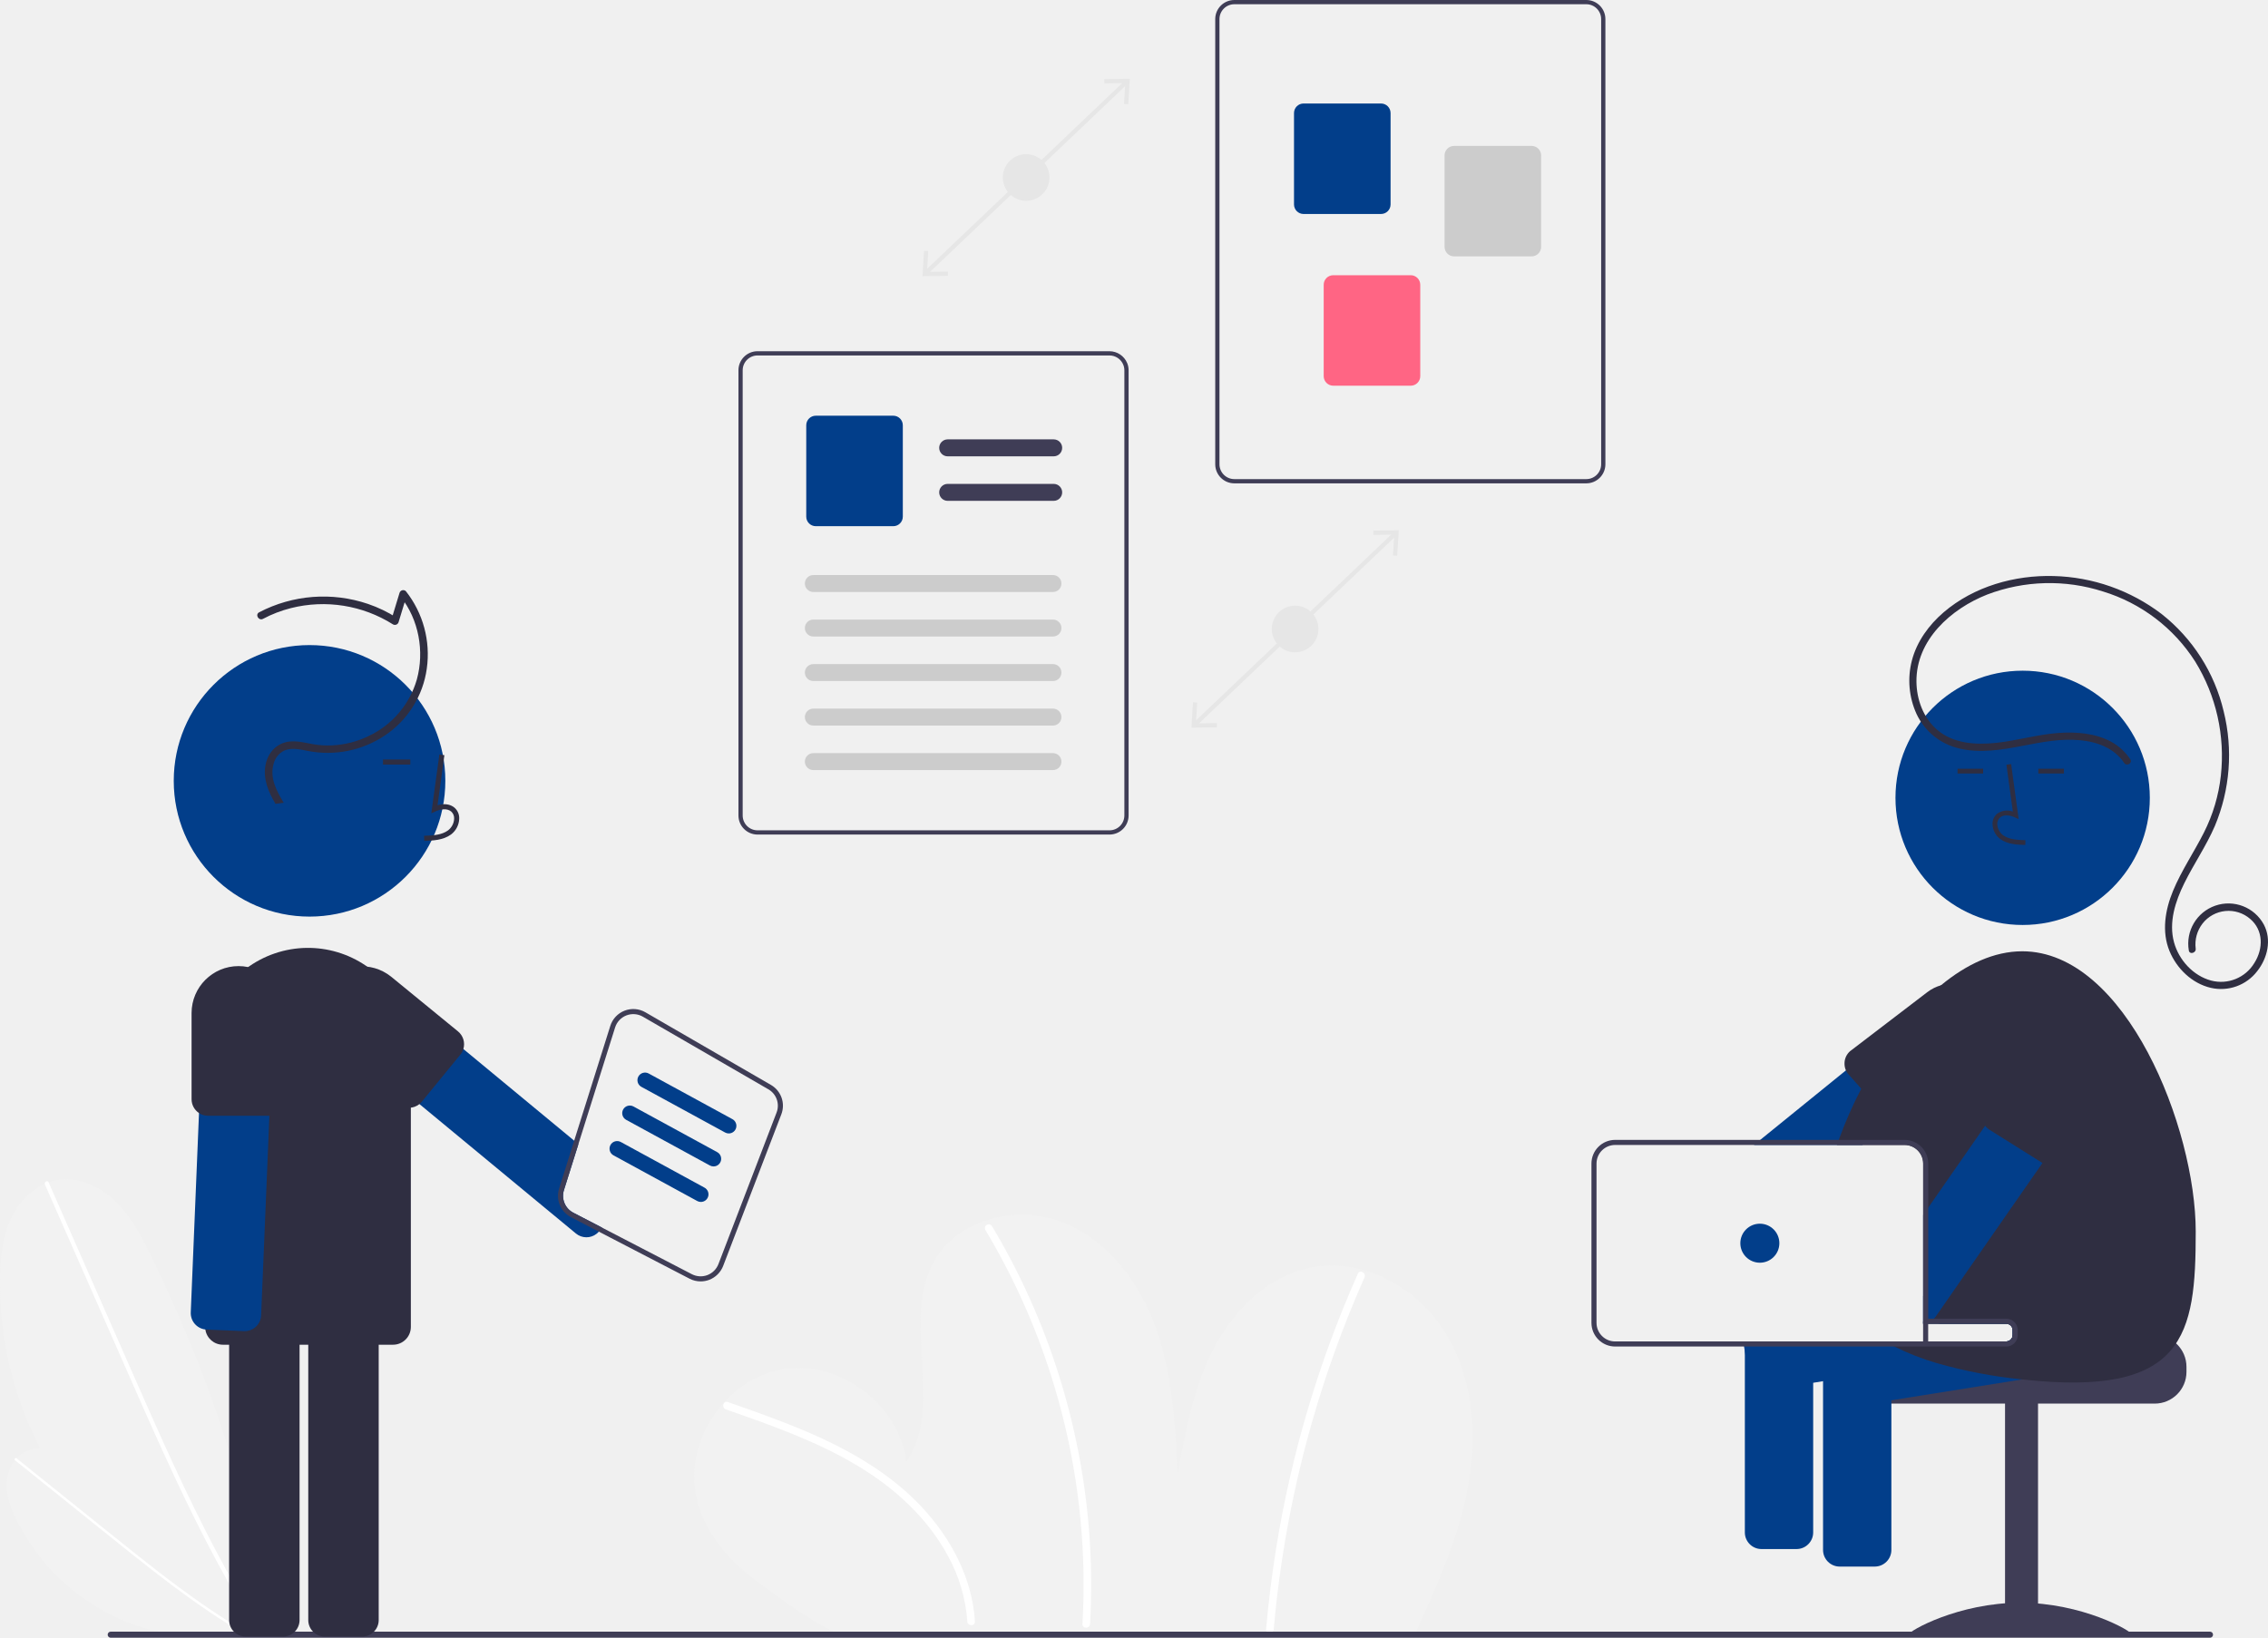
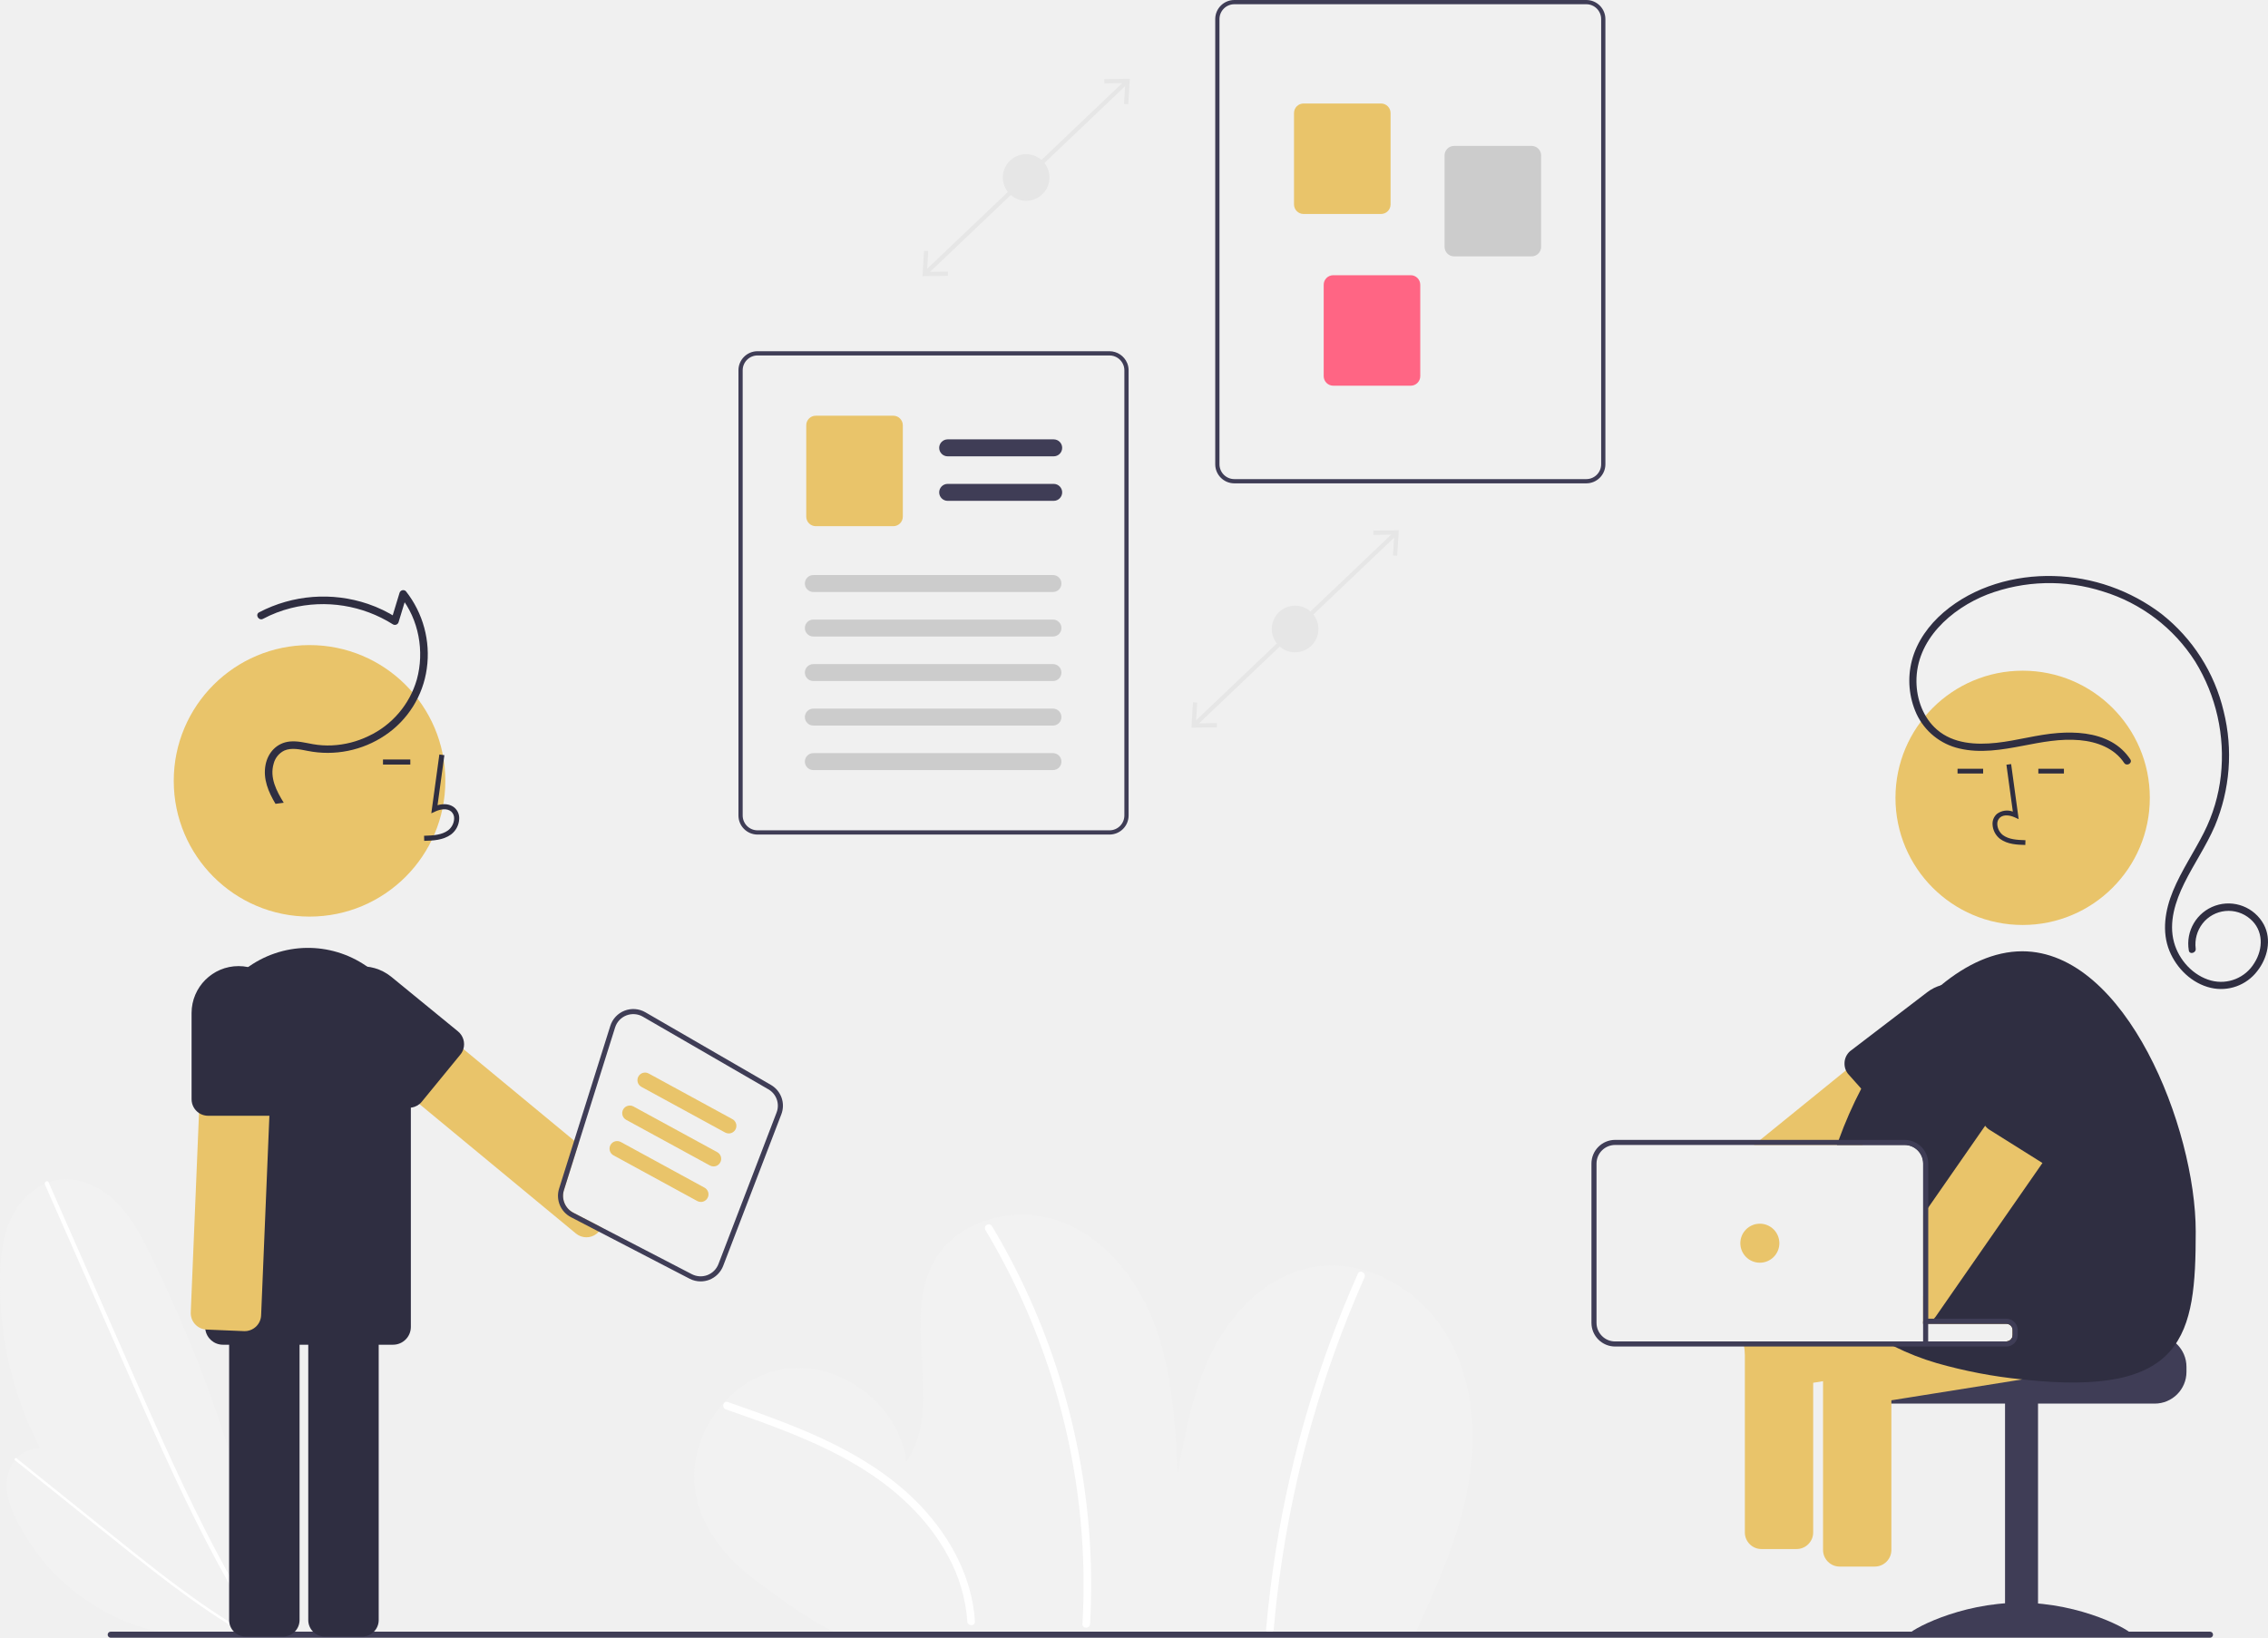
<svg xmlns="http://www.w3.org/2000/svg" id="b589f143-9323-4ccb-a169-5e39553f7adc" data-name="Layer 1" width="893.867" height="645.616" viewBox="0 0 893.867 645.616">
  <path d="M710.155,772.465c8.799-19.006,17.592-38.294,21.411-58.887s2.216-42.943-8.721-60.804-32.473-29.974-53.024-25.936c-16.879,3.316-30.433,16.611-38.369,31.873s-11.12,32.476-14.207,49.399c-.997-19.226-2.054-38.761-8.44-56.922s-18.962-35.086-36.886-42.114-41.239-1.501-50.685,15.273c-13.308,23.633,4.338,56.782-10.965,79.175-2.625-22.462-26.114-40.208-48.439-36.596s-39.019,27.861-34.426,50.004c2.733,13.176,11.723,24.383,22.47,32.48s23.248,17.481,35.614,22.788Z" transform="translate(-153.0666 -127.1921)" fill="#f2f2f2" />
  <path d="M439.126,682.795c17.733,6.198,35.63,12.467,51.819,22.158,14.51,8.685,27.43,20.379,35.59,35.354a62.871,62.871,0,0,1,7.777,26.122c.118,1.918,3.119,1.931,3,0-1.049-17.079-9.372-32.708-20.897-45.068-12.636-13.552-29.011-22.808-45.917-29.989-10.024-4.258-20.297-7.877-30.574-11.469-1.826-.638-2.611,2.259-.798,2.893Z" transform="translate(-153.0666 -127.1921)" fill="#fff" />
  <path d="M541.412,612.051a270.255,270.255,0,0,1,25.994,57.706,273.524,273.524,0,0,1,11.99,62.141,270.113,270.113,0,0,1,.286,35.505c-.111,1.929,2.889,1.922,3,0a273.671,273.671,0,0,0-3.846-63.747,276.936,276.936,0,0,0-18.413-61.145,270.011,270.011,0,0,0-16.42-31.974,1.501,1.501,0,0,0-2.59,1.514Z" transform="translate(-153.0666 -127.1921)" fill="#fff" />
  <path d="M688.244,629.284a437.368,437.368,0,0,0-32.262,108.527q-2.53,15.767-3.917,31.688c-.168,1.923,2.833,1.912,3,0a435.796,435.796,0,0,1,24.009-109.369q5.341-14.875,11.76-29.332c.777-1.749-1.808-3.277-2.59-1.514Z" transform="translate(-153.0666 -127.1921)" fill="#fff" />
  <path d="M259.136,770.221A141.781,141.781,0,0,1,153.083,630.827c.122-7.912.954-15.99,4.28-23.17s9.504-13.39,17.232-15.091c8.434-1.857,17.333,1.939,23.619,7.861s10.406,13.736,14.198,21.495c22.838,46.734,40.189,96.88,46.686,148.488Z" transform="translate(-153.0666 -127.1921)" fill="#f2f2f2" />
  <path d="M170.768,594.124l16.006,36.367,16.006,36.367c5.069,11.518,10.129,23.04,15.368,34.482,5.194,11.341,10.565,22.603,16.295,33.684,5.722,11.065,11.804,21.949,18.405,32.515q1.233,1.974,2.49,3.932c.58.904,2.03.065,1.446-.845-6.728-10.488-12.927-21.305-18.742-32.324-5.821-11.03-11.261-22.257-16.5-33.574-5.267-11.377-10.332-22.847-15.383-34.321q-7.975-18.117-15.948-36.235l-16.006-36.367-1.992-4.526c-.433-.984-1.876-.133-1.446.845Z" transform="translate(-153.0666 -127.1921)" fill="#fff" />
  <path d="M252.459,770.473a82.967,82.967,0,0,1-92.692-43.741c-2.073-4.141-3.822-8.559-4.033-13.185s1.319-9.518,4.872-12.487c3.877-3.241,9.523-3.673,14.385-2.295s9.111,4.322,13.174,7.327c24.473,18.098,47.02,39.449,64.325,64.489Z" transform="translate(-153.0666 -127.1921)" fill="#f2f2f2" />
  <path d="M159.041,702.903l18.128,14.56,18.128,14.56c5.741,4.611,11.479,9.228,17.288,13.753,5.758,4.486,11.587,8.883,17.554,13.089,5.958,4.2,12.054,8.209,18.333,11.913q1.173.692,2.354,1.369c.545.313,1.072-.514.523-.829-6.324-3.629-12.463-7.572-18.457-11.722-6-4.155-11.855-8.516-17.63-12.977-5.806-4.485-11.532-9.072-17.252-13.666q-9.032-7.253-18.062-14.507L161.819,703.886l-2.256-1.812c-.491-.394-1.01.438-.523.829Z" transform="translate(-153.0666 -127.1921)" fill="#fff" />
  <path d="M1024.033,772.808h-827.294a1.191,1.191,0,1,1,0-2.381h827.294a1.191,1.191,0,1,1,0,2.381Z" transform="translate(-153.0666 -127.1921)" fill="#3f3d56" />
  <path d="M1002.3,653.515H946.29a2.501,2.501,0,0,1-2.5,2.5h-54.98a12.86,12.86,0,0,0-2.11,2,12.41,12.41,0,0,0-2.9,8v2a12.505,12.505,0,0,0,12.5,12.5h106a12.511,12.511,0,0,0,12.5-12.5v-2A12.517,12.517,0,0,0,1002.3,653.515Z" transform="translate(-153.0666 -127.1921)" fill="#3f3d56" />
  <rect x="790.228" y="552.827" width="13" height="92" fill="#3f3d56" />
  <path d="M993.295,771.562c0,1.405-19.699.543-44,.543s-44,.861-44-.543,19.699-12.543,44-12.543S993.295,770.158,993.295,771.562Z" transform="translate(-153.0666 -127.1921)" fill="#3f3d56" />
-   <path d="M999.85,656.395l-2.18-13.64a6.574,6.574,0,0,0-7.52-5.45l-22.49,3.59-38.52,6.15-12.53,2H943.79a2.501,2.501,0,0,1,2.5,2.5v1.97a2.501,2.501,0,0,1-2.5,2.5H874.62a6.332,6.332,0,0,0-2.43,2,6.487,6.487,0,0,0-1.24,4.96l.62,3.88.75,4.71.81,5.06a6.561,6.561,0,0,0,7.5,5.44l17.87-2.85,51.54-8.23,44.36-7.08A6.587,6.587,0,0,0,999.85,656.395Z" transform="translate(-153.0666 -127.1921)" fill="#023e8a" />
-   <path d="M897.13,658.015a6.356,6.356,0,0,0-2.53-2H875.48a6.321,6.321,0,0,0-2.54,2,6.465,6.465,0,0,0-1.37,3.99v76.21a6.56,6.56,0,0,0,6.55,6.55H891.95a6.559,6.559,0,0,0,6.55-6.55v-76.21A6.484,6.484,0,0,0,897.13,658.015Z" transform="translate(-153.0666 -127.1921)" fill="#023e8a" />
-   <path d="M938.75,528.215l-.13-.17-8.58-10.57a6.315,6.315,0,0,0-1.63-1.43,4.813,4.813,0,0,0-1.06-.54,6.3,6.3,0,0,0-1.71-.42,6.648,6.648,0,0,0-1.18-.02.032.032,0,0,0-.02.01,6.485,6.485,0,0,0-3.62,1.44l-17.61,14.28-22.63,18.36-33.77,27.4-2.46,2h42.73l2.47-2,8.17-6.63.58-.46,39.46-32.01.03-.02a6.457,6.457,0,0,0,1.87-2.45,6.599,6.599,0,0,0,.52-1.97A6.501,6.501,0,0,0,938.75,528.215Z" transform="translate(-153.0666 -127.1921)" fill="#023e8a" />
+   <path d="M999.85,656.395l-2.18-13.64a6.574,6.574,0,0,0-7.52-5.45l-22.49,3.59-38.52,6.15-12.53,2H943.79a2.501,2.501,0,0,1,2.5,2.5v1.97a2.501,2.501,0,0,1-2.5,2.5H874.62a6.332,6.332,0,0,0-2.43,2,6.487,6.487,0,0,0-1.24,4.96l.62,3.88.75,4.71.81,5.06a6.561,6.561,0,0,0,7.5,5.44l17.87-2.85,51.54-8.23,44.36-7.08A6.587,6.587,0,0,0,999.85,656.395Z" transform="translate(-153.0666 -127.1921)" fill="#e9c46a" />
+   <path d="M897.13,658.015a6.356,6.356,0,0,0-2.53-2H875.48a6.321,6.321,0,0,0-2.54,2,6.465,6.465,0,0,0-1.37,3.99v76.21a6.56,6.56,0,0,0,6.55,6.55H891.95a6.559,6.559,0,0,0,6.55-6.55v-76.21A6.484,6.484,0,0,0,897.13,658.015Z" transform="translate(-153.0666 -127.1921)" fill="#e9c46a" />
+   <path d="M938.75,528.215l-.13-.17-8.58-10.57a6.315,6.315,0,0,0-1.63-1.43,4.813,4.813,0,0,0-1.06-.54,6.3,6.3,0,0,0-1.71-.42,6.648,6.648,0,0,0-1.18-.02.032.032,0,0,0-.02.01,6.485,6.485,0,0,0-3.62,1.44l-17.61,14.28-22.63,18.36-33.77,27.4-2.46,2h42.73l2.47-2,8.17-6.63.58-.46,39.46-32.01.03-.02a6.457,6.457,0,0,0,1.87-2.45,6.599,6.599,0,0,0,.52-1.97A6.501,6.501,0,0,0,938.75,528.215Z" transform="translate(-153.0666 -127.1921)" fill="#e9c46a" />
  <path d="M938.62,528.045a16.303,16.303,0,0,0-3.56-7.3,16.118,16.118,0,0,0-6.65-4.7c-.4-.15-.79-.29-1.19-.4a17.148,17.148,0,0,0-2.76-.58.032.032,0,0,0-.02.01,16.314,16.314,0,0,0-11.8,3.26l-30.46,23.28a6.462,6.462,0,0,0-2.15,4.57,6.633,6.633,0,0,0,.55,2.97c.1.21.21.42.33.62a5.756,5.756,0,0,0,.84,1.12l4.88,5.48,11.35,12.73.32.36.73.83a6.549,6.549,0,0,0,9.27.41l26.27-28.22a16.214,16.214,0,0,0,3.19-5.03A16.466,16.466,0,0,0,938.62,528.045Z" transform="translate(-153.0666 -127.1921)" fill="#2f2e41" />
-   <circle cx="797.167" cy="314.521" r="50.122" fill="#023e8a" />
-   <path d="M969.03,649.495l-1.37-8.6-.81-5.05a6.563,6.563,0,0,0-7.51-5.44l-36.43,5.81-9.88,1.58-2,.32v10.93H943.79a2.501,2.501,0,0,1,2.5,2.5v1.97a2.501,2.501,0,0,1-2.5,2.5H840.12c0,.02.01.04.01.06l.62,3.88,1.56,9.76a6.561,6.561,0,0,0,7.5,5.44l17.87-2.85,3.89-.62.75-.12,26.18-4.18,17.81-2.85,28.26-4.51.42-.07,18.59-2.96A6.568,6.568,0,0,0,969.03,649.495Z" transform="translate(-153.0666 -127.1921)" fill="#023e8a" />
+   <circle cx="797.167" cy="314.521" r="50.122" fill="#e9c46a" />
+   <path d="M969.03,649.495l-1.37-8.6-.81-5.05a6.563,6.563,0,0,0-7.51-5.44l-36.43,5.81-9.88,1.58-2,.32v10.93H943.79a2.501,2.501,0,0,1,2.5,2.5v1.97a2.501,2.501,0,0,1-2.5,2.5H840.12c0,.02.01.04.01.06l.62,3.88,1.56,9.76a6.561,6.561,0,0,0,7.5,5.44l17.87-2.85,3.89-.62.75-.12,26.18-4.18,17.81-2.85,28.26-4.51.42-.07,18.59-2.96A6.568,6.568,0,0,0,969.03,649.495Z" transform="translate(-153.0666 -127.1921)" fill="#e9c46a" />
  <path d="M1018.45,612.715c0,40.86-4.15,65.3-68.15,58.3-.09-.01-.17-.02-.26-.03a190.03,190.03,0,0,1-33.73-6.45,100.174,100.174,0,0,1-16.64-6.52c-1.26-.64-2.47-1.31-3.66-2H943.79a2.501,2.501,0,0,0,2.5-2.5v-1.97a2.501,2.501,0,0,0-2.5-2.5H911.03v-63.16a7.341,7.341,0,0,0-7.33-7.33H877.05c.23-.66.46-1.33.71-2a163.829,163.829,0,0,1,8.87-20.18,153.933,153.933,0,0,1,16.58-25.58,106.531,106.531,0,0,1,14.84-15.19c10.03-8.28,20.95-13.4,32.03-13.4C990.94,502.205,1018.45,571.855,1018.45,612.715Z" transform="translate(-153.0666 -127.1921)" fill="#2f2e41" />
  <path d="M951.287,460.289l.052-1.873c-3.485-.097-6.557-.316-8.865-2.002a5.758,5.758,0,0,1-2.23-4.241,3.291,3.291,0,0,1,1.08-2.711c1.532-1.294,3.998-.875,5.795-.051l1.55.711-2.972-21.718-1.856.254,2.528,18.474a6.612,6.612,0,0,0-6.254.9,5.124,5.124,0,0,0-1.742,4.207,7.616,7.616,0,0,0,2.997,5.688C944.335,460.095,948.189,460.203,951.287,460.289Z" transform="translate(-153.0666 -127.1921)" fill="#2f2e41" />
  <rect x="771.509" y="303.059" width="10.088" height="1.873" fill="#2f2e41" />
  <rect x="803.351" y="303.059" width="10.088" height="1.873" fill="#2f2e41" />
  <path d="M990.235,427.941c-3.898-5.868-10.757-8.355-17.521-8.96-7.613-.681-14.969.787-22.402,2.213-8.18,1.57-16.838,3.038-25.081,1.054a24.725,24.725,0,0,1-16.807-13.578,31.627,31.627,0,0,1-1.841-21.089c1.932-7.479,6.726-14.06,12.538-19.031,11.863-10.145,27.916-14.705,43.356-14.275a73.301,73.301,0,0,1,42.494,14.942,69.019,69.019,0,0,1,24.485,38.371,71.952,71.952,0,0,1-3.484,45.257c-3.379,7.838-8.265,14.904-12.036,22.545-3.511,7.114-6.215,15.385-4.03,23.32,1.917,6.963,7.544,13.149,14.609,15.039a15.342,15.342,0,0,0,17.06-6.965c3.532-5.569,3.616-12.863-1.686-17.36a13.016,13.016,0,0,0-18.777,1.874,13.398,13.398,0,0,0-2.68,9.823c.261,1.769-2.446,2.532-2.709.747a15.849,15.849,0,0,1,29.55-10.234c3.198,6.012,1.472,13.264-2.587,18.404a17.938,17.938,0,0,1-18.289,6.577c-7.389-1.706-13.434-7.579-16.276-14.481-3.165-7.683-1.715-16.257,1.37-23.712,3.335-8.059,8.287-15.287,12.203-23.053a65.656,65.656,0,0,0,6.662-22.432,70.98,70.98,0,0,0-10.123-44.96,65.97,65.97,0,0,0-36.336-27.615,68.944,68.944,0,0,0-45.621,1.206c-14.276,5.625-28.061,17.883-27.896,34.347.071,7.033,2.681,14.205,8.068,18.896,6.438,5.606,15.402,6.085,23.494,5.21,8.144-.88,16.053-3.259,24.232-3.866,7.114-.528,14.789.021,21.142,3.555a21.138,21.138,0,0,1,7.343,6.812c1.003,1.51-1.429,2.919-2.426,1.418Z" transform="translate(-153.0666 -127.1921)" fill="#2f2e41" />
-   <path d="M980.03,542.545l-3.97-2.76-7.39-5.13a6.564,6.564,0,0,0-9.12,1.65l-24.09,34.67-22.43,32.28-2,2.88v42.91H911.21a6.531,6.531,0,0,0,4.09-2,5.831,5.831,0,0,0,.63-.77l6.98-10.06,17.25-24.83,17.88-25.72,1.7-2.45,21.92-31.55a5.682,5.682,0,0,0,.33-.52,5.269,5.269,0,0,0,.27-.53A6.55,6.55,0,0,0,980.03,542.545Z" transform="translate(-153.0666 -127.1921)" fill="#023e8a" />
+   <path d="M980.03,542.545l-3.97-2.76-7.39-5.13a6.564,6.564,0,0,0-9.12,1.65l-24.09,34.67-22.43,32.28-2,2.88v42.91H911.21a6.531,6.531,0,0,0,4.09-2,5.831,5.831,0,0,0,.63-.77l6.98-10.06,17.25-24.83,17.88-25.72,1.7-2.45,21.92-31.55a5.682,5.682,0,0,0,.33-.52,5.269,5.269,0,0,0,.27-.53A6.55,6.55,0,0,0,980.03,542.545Z" transform="translate(-153.0666 -127.1921)" fill="#e9c46a" />
  <path d="M980.1,528.825a16.088,16.088,0,0,0-2.22-1.22,16.359,16.359,0,0,0-19.98,5.16l-22.76,30.86a6.525,6.525,0,0,0,2.18,9.04l20.72,13,.26.16,1.04.65a6.573,6.573,0,0,0,9.01-2.2l16.07-31.9.27-.53.01-.01.99-1.99A16.363,16.363,0,0,0,980.1,528.825Z" transform="translate(-153.0666 -127.1921)" fill="#2f2e41" />
-   <path d="M840.75,656.015v75.29a6.559,6.559,0,0,0,6.55,6.55h13.83a6.56,6.56,0,0,0,6.55-6.55v-75.29Z" transform="translate(-153.0666 -127.1921)" fill="#023e8a" />
+   <path d="M840.75,656.015v75.29a6.559,6.559,0,0,0,6.55,6.55h13.83a6.56,6.56,0,0,0,6.55-6.55v-75.29Z" transform="translate(-153.0666 -127.1921)" fill="#e9c46a" />
  <path d="M943.79,647.045H913.03v-61.16a9.34,9.34,0,0,0-9.33-9.33H789.63a9.342,9.342,0,0,0-9.34,9.33v62.8a9.342,9.342,0,0,0,9.34,9.33H943.79c.16,0,.31-.01.46-.02.14-.01.28-.04.42-.06a4.516,4.516,0,0,0,3.62-4.42v-1.97A4.5,4.5,0,0,0,943.79,647.045Zm0,8.97H789.63a7.343,7.343,0,0,1-7.34-7.33v-62.8a7.343,7.343,0,0,1,7.34-7.33H903.7a7.341,7.341,0,0,1,7.33,7.33v63.16H943.79a2.501,2.501,0,0,1,2.5,2.5v1.97A2.501,2.501,0,0,1,943.79,656.015Z" transform="translate(-153.0666 -127.1921)" fill="#3f3d56" />
-   <circle cx="693.595" cy="490.094" r="7.69" fill="#023e8a" />
-   <circle cx="121.996" cy="307.821" r="53.519" fill="#023e8a" />
+   <circle cx="693.595" cy="490.094" r="7.69" fill="#e9c46a" />
+   <circle cx="121.996" cy="307.821" r="53.519" fill="#e9c46a" />
  <path d="M264.63,636.345H249.87a6.506,6.506,0,0,0-6.5,6.5v123.01a6.506,6.506,0,0,0,6.5,6.5h14.76a6.506,6.506,0,0,0,6.5-6.5v-123.01A6.506,6.506,0,0,0,264.63,636.345Z" transform="translate(-153.0666 -127.1921)" fill="#2f2e41" />
  <path d="M295.82,636.345H281.06a6.506,6.506,0,0,0-6.5,6.5v123.01a6.506,6.506,0,0,0,6.5,6.5h14.76a6.5,6.5,0,0,0,6.5-6.5v-123.01A6.5,6.5,0,0,0,295.82,636.345Z" transform="translate(-153.0666 -127.1921)" fill="#2f2e41" />
  <path d="M306.51,516.595a40.533,40.533,0,0,0-72.59,24.77v108.94a5.36,5.36,0,0,0,.08.99,6.996,6.996,0,0,0,6.92,6.01h67.07a7.014,7.014,0,0,0,7-7v-108.94A40.251,40.251,0,0,0,306.51,516.595Z" transform="translate(-153.0666 -127.1921)" fill="#2f2e41" />
  <path d="M320.258,458.671l-.056-2c3.721-.104,7.001-.337,9.466-2.138a6.148,6.148,0,0,0,2.381-4.528,3.514,3.514,0,0,0-1.153-2.895c-1.636-1.382-4.269-.935-6.188-.055l-1.655.759,3.173-23.19,1.981.271-2.699,19.727c2.607-.767,5.023-.437,6.678.961a5.471,5.471,0,0,1,1.86,4.492,8.133,8.133,0,0,1-3.2,6.073C327.681,458.463,323.565,458.579,320.258,458.671Z" transform="translate(-153.0666 -127.1921)" fill="#2f2e41" />
  <rect x="150.942" y="299.405" width="10.771" height="2" fill="#2f2e41" />
-   <path d="M259.37,518.135a6.451,6.451,0,0,0-4.52-2.09l-11.63-.48-3.11-.13a6.51,6.51,0,0,0-6.77,6.22l-1.84,44.32-3.25,78.59a6.511,6.511,0,0,0,5.75,6.73c.16.02.31.03.47.04l8.9.37,5.85.24a6.469,6.469,0,0,0,1.4-.09,6.535,6.535,0,0,0,3.27-1.62,6.45,6.45,0,0,0,2.09-4.52l.39-9.37,2.87-69.31,1.84-44.23A6.498,6.498,0,0,0,259.37,518.135Z" transform="translate(-153.0666 -127.1921)" fill="#023e8a" />
+   <path d="M259.37,518.135a6.451,6.451,0,0,0-4.52-2.09l-11.63-.48-3.11-.13a6.51,6.51,0,0,0-6.77,6.22l-1.84,44.32-3.25,78.59a6.511,6.511,0,0,0,5.75,6.73c.16.02.31.03.47.04l8.9.37,5.85.24a6.469,6.469,0,0,0,1.4-.09,6.535,6.535,0,0,0,3.27-1.62,6.45,6.45,0,0,0,2.09-4.52l.39-9.37,2.87-69.31,1.84-44.23A6.498,6.498,0,0,0,259.37,518.135Z" transform="translate(-153.0666 -127.1921)" fill="#e9c46a" />
  <path d="M250.85,508.435a18.089,18.089,0,0,0-3.78-.39,18.522,18.522,0,0,0-18.5,18.5v34a6.528,6.528,0,0,0,2.93,5.43,6.406,6.406,0,0,0,2.42.96,6.229,6.229,0,0,0,1.15.11h24a.92.92,0,0,0,.17-.01,6.496,6.496,0,0,0,6.33-6.49v-34A18.529,18.529,0,0,0,250.85,508.435Z" transform="translate(-153.0666 -127.1921)" fill="#2f2e41" />
-   <path d="M379.03,605.265a7.484,7.484,0,0,1-3.7-8.91l5.69-18.11-1.66-1.38-43.67-36.13-29.18-24.14-3.55-2.94a6.499,6.499,0,0,0-9.15.86l-9.41,11.38a6.488,6.488,0,0,0,.86,9.15l29.73,24.6,3.38,2.79,61.67,51.02a6.493,6.493,0,0,0,8.15.12,5.89,5.89,0,0,0,.88-.85,1.38,1.38,0,0,0,.12-.13l1.19-1.44Z" transform="translate(-153.0666 -127.1921)" fill="#023e8a" />
+   <path d="M379.03,605.265a7.484,7.484,0,0,1-3.7-8.91l5.69-18.11-1.66-1.38-43.67-36.13-29.18-24.14-3.55-2.94a6.499,6.499,0,0,0-9.15.86l-9.41,11.38a6.488,6.488,0,0,0,.86,9.15l29.73,24.6,3.38,2.79,61.67,51.02a6.493,6.493,0,0,0,8.15.12,5.89,5.89,0,0,0,.88-.85,1.38,1.38,0,0,0,.12-.13l1.19-1.44Z" transform="translate(-153.0666 -127.1921)" fill="#e9c46a" />
  <path d="M333.59,533.795l-26.31-21.53a18.501,18.501,0,0,0-23.44,28.63l26.31,21.53a6.496,6.496,0,0,0,8.22.01,5.387,5.387,0,0,0,.93-.92L334.5,542.945a6.427,6.427,0,0,0,1.19-2.21A6.535,6.535,0,0,0,333.59,533.795Z" transform="translate(-153.0666 -127.1921)" fill="#2f2e41" />
  <path d="M261.645,444.075c-2.787-4.656-4.968-9.786-3.933-15.302.924-4.926,4.469-8.762,9.567-9.266,3.07-.303,6.125.516,9.123,1.05a34.246,34.246,0,0,0,7.448.482,36.994,36.994,0,0,0,14.451-3.664,35.469,35.469,0,0,0,19.056-22.331c3.042-11.074.783-23.649-6.44-32.663l2.507-.662-3.264,10.724a1.515,1.515,0,0,1-2.204.896,51.664,51.664,0,0,0-40.201-6.427,48.947,48.947,0,0,0-11.031,4.243c-1.704.906-3.221-1.683-1.514-2.59a54.697,54.697,0,0,1,42.915-3.288,52.214,52.214,0,0,1,11.345,5.472l-2.204.896,3.264-10.724a1.512,1.512,0,0,1,2.507-.662,40.207,40.207,0,0,1,8.241,30.483,37.94,37.94,0,0,1-16.429,26.319,40.458,40.458,0,0,1-30.554,6.142c-2.936-.564-6.265-1.372-9.146-.143a7.9,7.9,0,0,0-4.234,5.208c-1.632,5.531,1.145,10.784,3.982,15.383Z" transform="translate(-153.0666 -127.1921)" fill="#2f2e41" />
  <path d="M456.89,554.875l-49.47-28.63a9.503,9.503,0,0,0-13.82,5.37l-14.24,45.25-5.94,18.89a9.483,9.483,0,0,0,4.69,11.28l10.96,5.69,35.76,18.55a9.478,9.478,0,0,0,4.38,1.07,9.655,9.655,0,0,0,3.3-.59l.07-.03a9.55,9.55,0,0,0,5.5-5.48L461,566.495A9.459,9.459,0,0,0,456.89,554.875Zm2.24,10.91-22.92,59.75a7.529,7.529,0,0,1-4.35,4.32l-.05.02a7.532,7.532,0,0,1-6.06-.37l-35.37-18.35-11.35-5.89a7.484,7.484,0,0,1-3.7-8.91l5.69-18.11,14.48-46.03a7.517,7.517,0,0,1,10.91-4.24l49.47,28.63A7.47,7.47,0,0,1,459.13,565.785Z" transform="translate(-153.0666 -127.1921)" fill="#3f3d56" />
-   <path d="M440.292,574.019a2.99,2.99,0,0,1-1.434-.367l-33-18a3,3,0,0,1,2.873-5.268l33,18a3,3,0,0,1-1.439,5.634Z" transform="translate(-153.0666 -127.1921)" fill="#023e8a" />
-   <path d="M434.292,587.019a2.99,2.99,0,0,1-1.434-.367l-33-18a3,3,0,0,1,2.873-5.268l33,18a3,3,0,0,1-1.439,5.634Z" transform="translate(-153.0666 -127.1921)" fill="#023e8a" />
-   <path d="M429.292,601.019a2.99,2.99,0,0,1-1.434-.367l-33-18a3,3,0,0,1,2.873-5.268l33,18a3,3,0,0,1-1.439,5.634Z" transform="translate(-153.0666 -127.1921)" fill="#023e8a" />
+   <path d="M440.292,574.019a2.99,2.99,0,0,1-1.434-.367l-33-18a3,3,0,0,1,2.873-5.268l33,18a3,3,0,0,1-1.439,5.634Z" transform="translate(-153.0666 -127.1921)" fill="#e9c46a" />
+   <path d="M434.292,587.019a2.99,2.99,0,0,1-1.434-.367l-33-18a3,3,0,0,1,2.873-5.268l33,18a3,3,0,0,1-1.439,5.634Z" transform="translate(-153.0666 -127.1921)" fill="#e9c46a" />
+   <path d="M429.292,601.019a2.99,2.99,0,0,1-1.434-.367l-33-18a3,3,0,0,1,2.873-5.268l33,18a3,3,0,0,1-1.439,5.634Z" transform="translate(-153.0666 -127.1921)" fill="#e9c46a" />
  <path d="M778.266,317.735H639.537a7.53,7.53,0,0,1-7.521-7.521v-175.5a7.53,7.53,0,0,1,7.521-7.521H778.266a7.53,7.53,0,0,1,7.521,7.521v175.5A7.53,7.53,0,0,1,778.266,317.735ZM639.537,128.863a5.857,5.857,0,0,0-5.85,5.85v175.5a5.857,5.857,0,0,0,5.85,5.85H778.266a5.857,5.857,0,0,0,5.85-5.85v-175.5a5.857,5.857,0,0,0-5.85-5.85Z" transform="translate(-153.0666 -127.1921)" fill="#3f3d56" />
-   <path d="M697.361,211.55h-30.537a3.765,3.765,0,0,1-3.761-3.761V171.754a3.765,3.765,0,0,1,3.761-3.761h30.537a3.765,3.765,0,0,1,3.761,3.761v36.036A3.765,3.765,0,0,1,697.361,211.55Z" transform="translate(-153.0666 -127.1921)" fill="#023e8a" />
+   <path d="M697.361,211.55h-30.537a3.765,3.765,0,0,1-3.761-3.761V171.754a3.765,3.765,0,0,1,3.761-3.761h30.537a3.765,3.765,0,0,1,3.761,3.761v36.036A3.765,3.765,0,0,1,697.361,211.55Z" transform="translate(-153.0666 -127.1921)" fill="#e9c46a" />
  <path d="M756.697,228.265h-30.537a3.765,3.765,0,0,1-3.761-3.761V188.468a3.765,3.765,0,0,1,3.761-3.761h30.537a3.765,3.765,0,0,1,3.761,3.761v36.036A3.765,3.765,0,0,1,756.697,228.265Z" transform="translate(-153.0666 -127.1921)" fill="#ccc" />
  <path d="M709.061,279.243h-30.537a3.765,3.765,0,0,1-3.761-3.761V239.447a3.765,3.765,0,0,1,3.761-3.761h30.537a3.765,3.765,0,0,1,3.761,3.761v36.036A3.765,3.765,0,0,1,709.061,279.243Z" transform="translate(-153.0666 -127.1921)" fill="#ff6584" />
  <path d="M597.305,270.299a7.602,7.602,0,0,0-6.95-4.65h-138.73a7.524,7.524,0,0,0-7.52,7.52v175.5a7.524,7.524,0,0,0,7.52,7.52h138.73a7.53,7.53,0,0,0,7.52-7.52v-175.5A7.383,7.383,0,0,0,597.305,270.299Zm-1.1,178.37a5.857,5.857,0,0,1-5.85,5.85h-138.73a5.851,5.851,0,0,1-5.85-5.85v-175.5a5.858,5.858,0,0,1,5.85-5.85h138.73a5.879,5.879,0,0,1,5.43,3.68,6.493,6.493,0,0,1,.22.66,5.795,5.795,0,0,1,.2,1.51Z" transform="translate(-153.0666 -127.1921)" fill="#3f3d56" />
  <path d="M568.35,307.085H526.564a3.343,3.343,0,1,1,0-6.686h41.786a3.343,3.343,0,0,1,0,6.686Z" transform="translate(-153.0666 -127.1921)" fill="#3f3d56" />
  <path d="M568.35,324.635H526.564a3.343,3.343,0,1,1,0-6.686h41.786a3.343,3.343,0,1,1,0,6.686Z" transform="translate(-153.0666 -127.1921)" fill="#3f3d56" />
-   <path d="M505.124,334.628h-30.537a3.765,3.765,0,0,1-3.761-3.761V294.831a3.765,3.765,0,0,1,3.761-3.761h30.537a3.765,3.765,0,0,1,3.761,3.761v36.036A3.765,3.765,0,0,1,505.124,334.628Z" transform="translate(-153.0666 -127.1921)" fill="#023e8a" />
+   <path d="M505.124,334.628h-30.537a3.765,3.765,0,0,1-3.761-3.761V294.831a3.765,3.765,0,0,1,3.761-3.761h30.537a3.765,3.765,0,0,1,3.761,3.761v36.036A3.765,3.765,0,0,1,505.124,334.628Z" transform="translate(-153.0666 -127.1921)" fill="#e9c46a" />
  <path d="M568.06,360.571H473.624a3.343,3.343,0,1,1,0-6.686h94.436a3.343,3.343,0,0,1,0,6.686Z" transform="translate(-153.0666 -127.1921)" fill="#ccc" />
  <path d="M568.06,378.121H473.624a3.343,3.343,0,1,1,0-6.686h94.436a3.343,3.343,0,0,1,0,6.686Z" transform="translate(-153.0666 -127.1921)" fill="#ccc" />
  <path d="M568.06,395.671H473.624a3.343,3.343,0,1,1,0-6.686h94.436a3.343,3.343,0,0,1,0,6.686Z" transform="translate(-153.0666 -127.1921)" fill="#ccc" />
  <path d="M568.06,413.221H473.624a3.343,3.343,0,1,1,0-6.686h94.436a3.343,3.343,0,0,1,0,6.686Z" transform="translate(-153.0666 -127.1921)" fill="#ccc" />
  <path d="M568.06,430.771H473.624a3.343,3.343,0,1,1,0-6.686h94.436a3.343,3.343,0,0,1,0,6.686Z" transform="translate(-153.0666 -127.1921)" fill="#ccc" />
  <rect x="608.895" y="374.318" width="109.196" height="1.672" transform="translate(-228.792 433.7569) rotate(-43.59326)" fill="#e6e6e6" />
  <polygon points="469.569 286.858 479.607 286.74 479.589 285.067 471.347 285.166 471.851 276.94 470.181 276.839 469.569 286.858" fill="#e6e6e6" />
  <polygon points="551.281 209.063 550.671 219.083 549.001 218.983 549.504 210.756 541.263 210.855 541.245 209.183 551.281 209.063" fill="#e6e6e6" />
  <circle cx="510.426" cy="247.962" r="9.193" fill="#e6e6e6" />
  <rect x="502.895" y="196.318" width="109.196" height="1.672" transform="translate(-135.2841 311.5833) rotate(-43.59326)" fill="#e6e6e6" />
  <polygon points="363.569 108.858 373.607 108.74 373.589 107.067 365.347 107.166 365.851 98.94 364.181 98.839 363.569 108.858" fill="#e6e6e6" />
  <polygon points="445.281 31.063 444.671 41.083 443.001 40.983 443.504 32.756 435.263 32.855 435.245 31.183 445.281 31.063" fill="#e6e6e6" />
  <circle cx="404.426" cy="69.962" r="9.193" fill="#e6e6e6" />
  <rect x="757.933" y="520.913" width="2" height="9" fill="#3f3d56" />
</svg>
